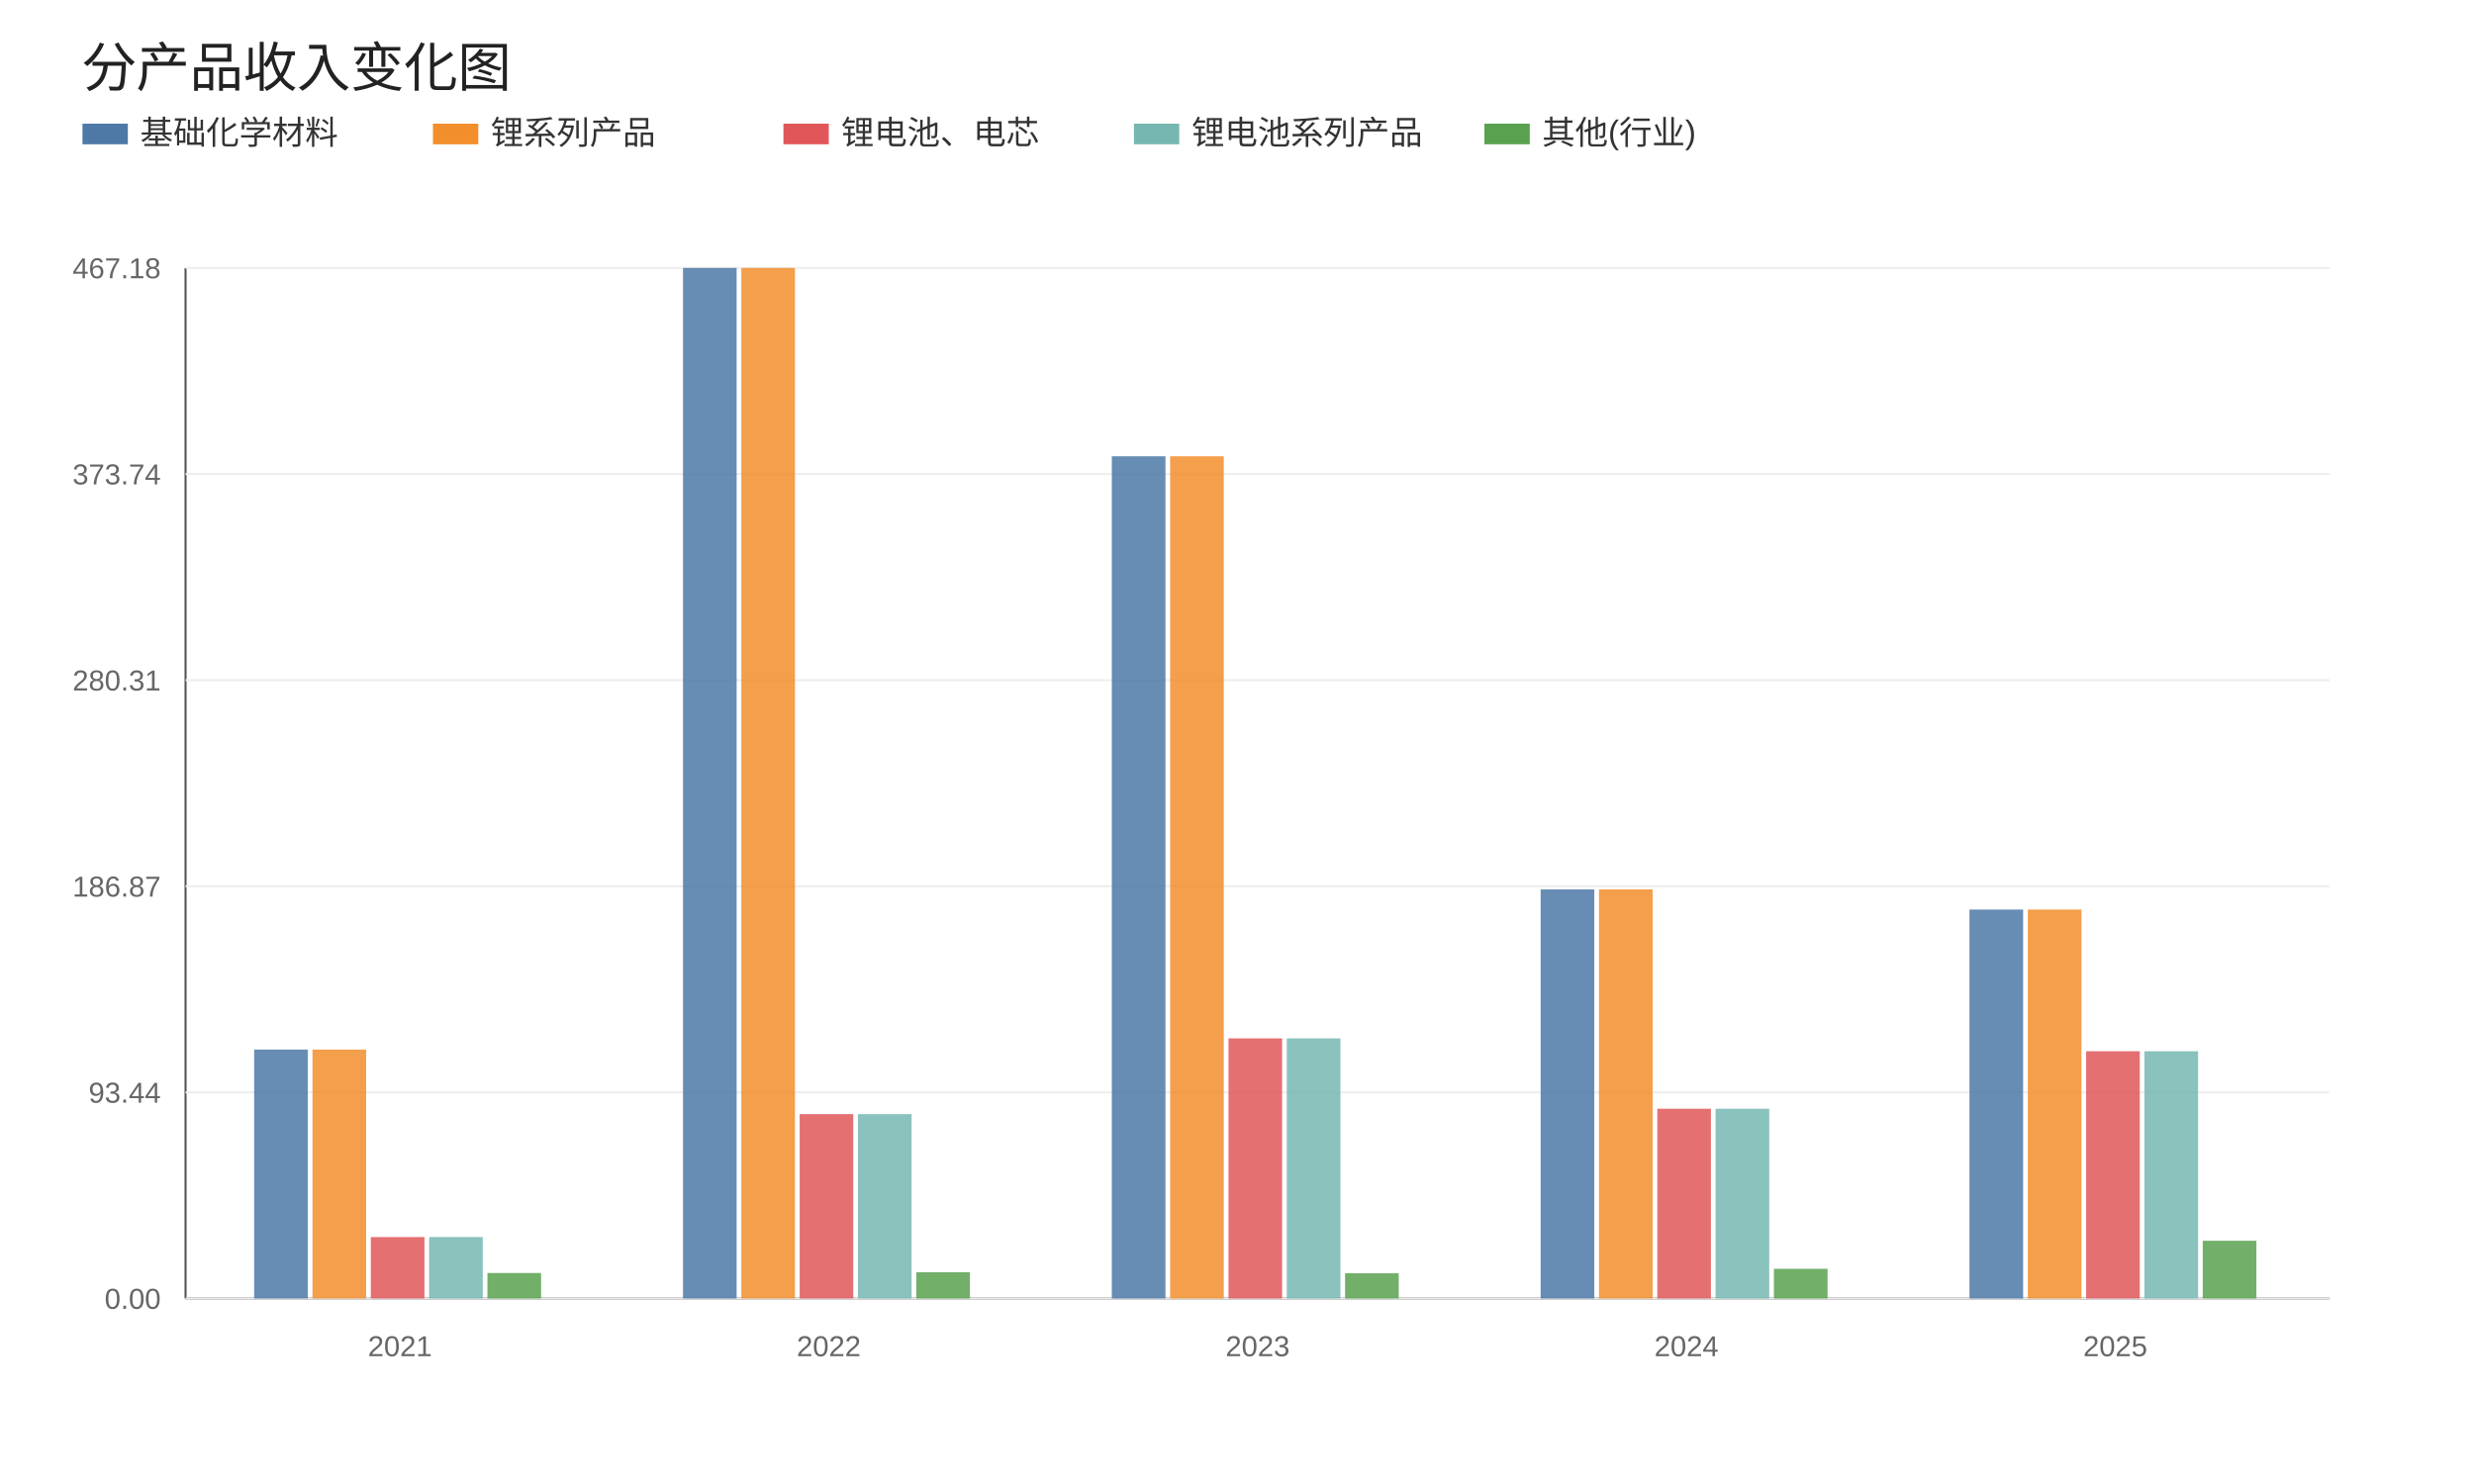
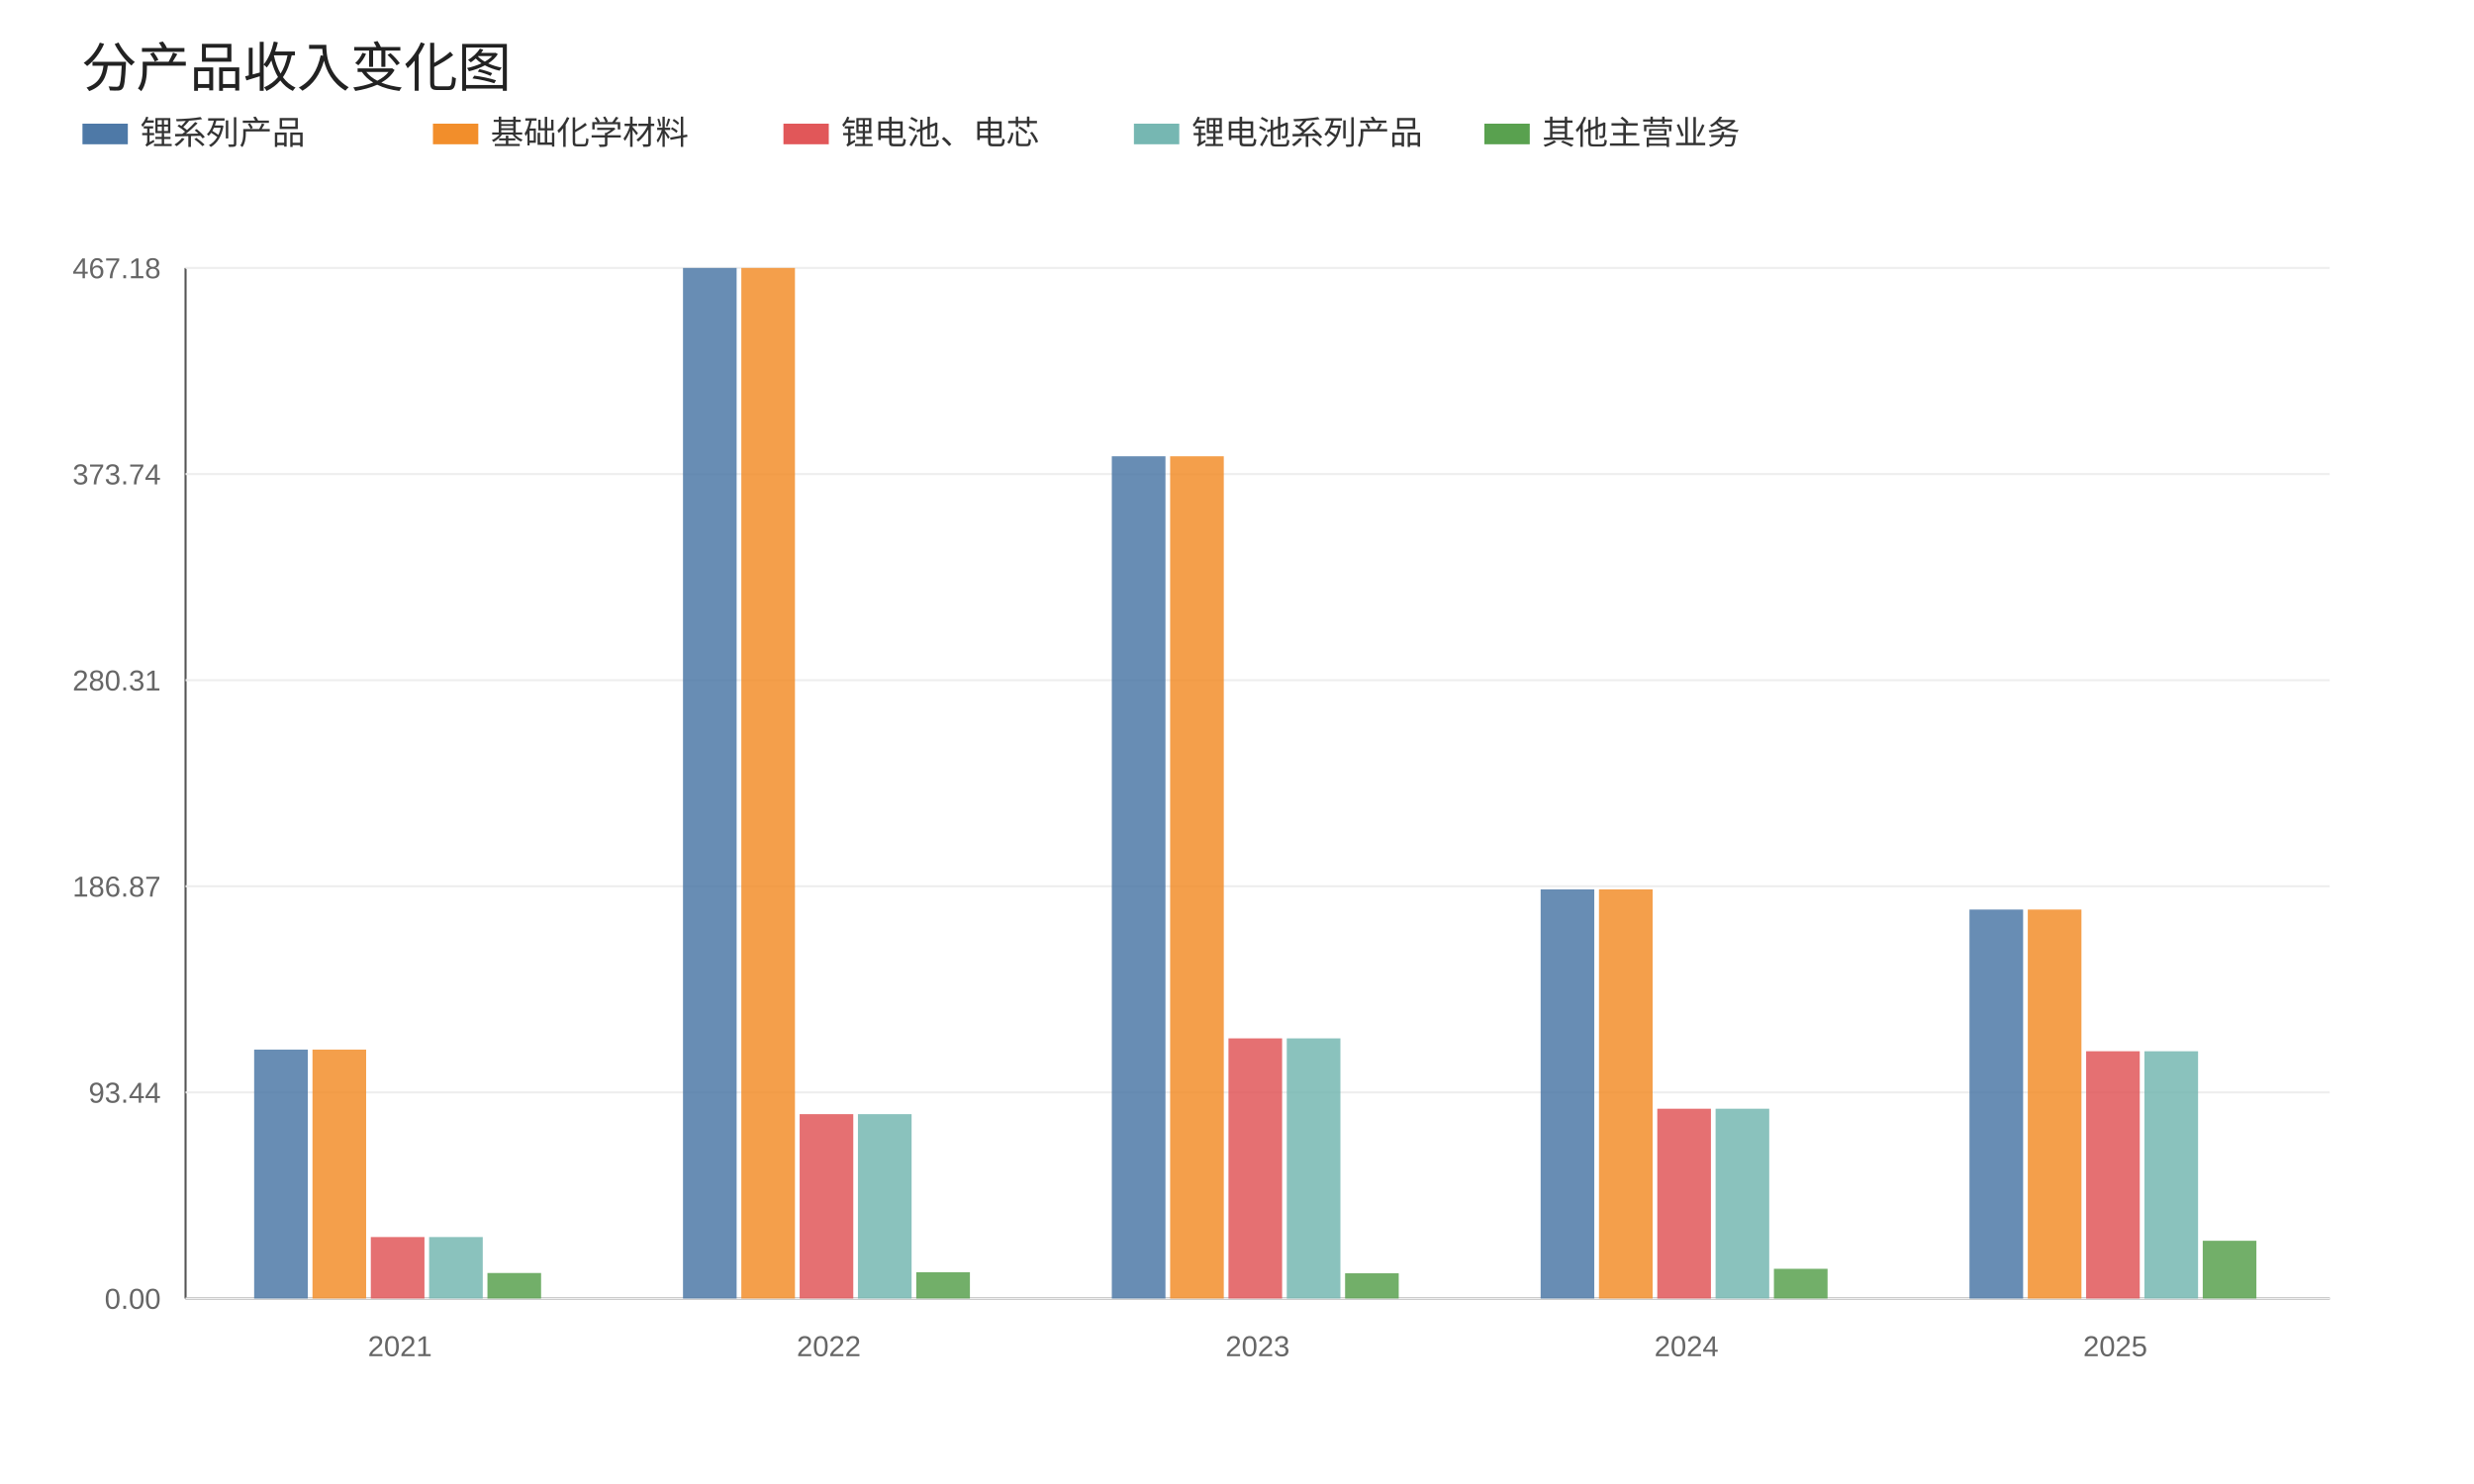
<svg xmlns="http://www.w3.org/2000/svg" width="1200" height="720" viewBox="0 0 1200 720">
  <rect x="0" y="0" width="100%" height="100%" fill="#ffffff" />
  <text x="40" y="42" font-size="26" font-family="Arial, PingFang SC, Microsoft YaHei, sans-serif" fill="#222">分产品收入变化图</text>
  <rect x="40" y="60" width="22" height="10" fill="#4E79A7" />
-   <text x="68" y="70" font-size="16" font-family="Arial, PingFang SC, Microsoft YaHei, sans-serif" fill="#333">基础化学材料</text>
+   <text x="68" y="70" font-size="16" font-family="Arial, PingFang SC, Microsoft YaHei, sans-serif" fill="#333">锂系列产品</text>
  <rect x="210" y="60" width="22" height="10" fill="#F28E2B" />
-   <text x="238" y="70" font-size="16" font-family="Arial, PingFang SC, Microsoft YaHei, sans-serif" fill="#333">锂系列产品</text>
+   <text x="238" y="70" font-size="16" font-family="Arial, PingFang SC, Microsoft YaHei, sans-serif" fill="#333">基础化学材料</text>
  <rect x="380" y="60" width="22" height="10" fill="#E15759" />
  <text x="408" y="70" font-size="16" font-family="Arial, PingFang SC, Microsoft YaHei, sans-serif" fill="#333">锂电池、电芯</text>
  <rect x="550" y="60" width="22" height="10" fill="#76B7B2" />
  <text x="578" y="70" font-size="16" font-family="Arial, PingFang SC, Microsoft YaHei, sans-serif" fill="#333">锂电池系列产品</text>
  <rect x="720" y="60" width="22" height="10" fill="#59A14F" />
-   <text x="748" y="70" font-size="16" font-family="Arial, PingFang SC, Microsoft YaHei, sans-serif" fill="#333">其他(行业)</text>
+   <text x="748" y="70" font-size="16" font-family="Arial, PingFang SC, Microsoft YaHei, sans-serif" fill="#333">其他主营业务</text>
  <line x1="90" y1="130" x2="90" y2="630" stroke="#555" stroke-width="1" />
  <line x1="90" y1="630.0" x2="1130" y2="630.0" stroke="#555" stroke-width="1" />
  <line x1="90" y1="630.0" x2="1130" y2="630.0" stroke="#eee" stroke-width="1" />
  <text x="78" y="635.0" text-anchor="end" font-size="14" font-family="Arial, PingFang SC, Microsoft YaHei, sans-serif" fill="#666">0.00</text>
  <line x1="90" y1="530.0" x2="1130" y2="530.0" stroke="#eee" stroke-width="1" />
  <text x="78" y="535.0" text-anchor="end" font-size="14" font-family="Arial, PingFang SC, Microsoft YaHei, sans-serif" fill="#666">93.44</text>
  <line x1="90" y1="430.0" x2="1130" y2="430.0" stroke="#eee" stroke-width="1" />
  <text x="78" y="435.0" text-anchor="end" font-size="14" font-family="Arial, PingFang SC, Microsoft YaHei, sans-serif" fill="#666">186.87</text>
  <line x1="90" y1="330.0" x2="1130" y2="330.0" stroke="#eee" stroke-width="1" />
  <text x="78" y="335.0" text-anchor="end" font-size="14" font-family="Arial, PingFang SC, Microsoft YaHei, sans-serif" fill="#666">280.31</text>
  <line x1="90" y1="230" x2="1130" y2="230" stroke="#eee" stroke-width="1" />
  <text x="78" y="235" text-anchor="end" font-size="14" font-family="Arial, PingFang SC, Microsoft YaHei, sans-serif" fill="#666">373.74</text>
  <line x1="90" y1="130.0" x2="1130" y2="130.0" stroke="#eee" stroke-width="1" />
  <text x="78" y="135.0" text-anchor="end" font-size="14" font-family="Arial, PingFang SC, Microsoft YaHei, sans-serif" fill="#666">467.18</text>
  <text x="194.0" y="658" text-anchor="middle" font-size="14" font-family="Arial, PingFang SC, Microsoft YaHei, sans-serif" fill="#666">2021</text>
  <text x="402.0" y="658" text-anchor="middle" font-size="14" font-family="Arial, PingFang SC, Microsoft YaHei, sans-serif" fill="#666">2022</text>
  <text x="610.0" y="658" text-anchor="middle" font-size="14" font-family="Arial, PingFang SC, Microsoft YaHei, sans-serif" fill="#666">2023</text>
  <text x="818.0" y="658" text-anchor="middle" font-size="14" font-family="Arial, PingFang SC, Microsoft YaHei, sans-serif" fill="#666">2024</text>
  <text x="1026.0" y="658" text-anchor="middle" font-size="14" font-family="Arial, PingFang SC, Microsoft YaHei, sans-serif" fill="#666">2025</text>
  <rect x="123.28" y="509.23" width="26.02" height="120.77" fill="#4E79A7" opacity="0.85" />
  <rect x="331.28" y="130.00" width="26.02" height="500.00" fill="#4E79A7" opacity="0.85" />
  <rect x="539.28" y="221.37" width="26.02" height="408.63" fill="#4E79A7" opacity="0.85" />
  <rect x="747.28" y="431.52" width="26.02" height="198.48" fill="#4E79A7" opacity="0.85" />
  <rect x="955.28" y="441.29" width="26.02" height="188.71" fill="#4E79A7" opacity="0.85" />
  <rect x="151.57" y="509.23" width="26.02" height="120.77" fill="#F28E2B" opacity="0.85" />
  <rect x="359.57" y="130.00" width="26.02" height="500.00" fill="#F28E2B" opacity="0.85" />
  <rect x="567.57" y="221.37" width="26.02" height="408.63" fill="#F28E2B" opacity="0.85" />
  <rect x="775.57" y="431.52" width="26.02" height="198.48" fill="#F28E2B" opacity="0.85" />
  <rect x="983.57" y="441.29" width="26.02" height="188.71" fill="#F28E2B" opacity="0.85" />
  <rect x="179.86" y="600.18" width="26.02" height="29.82" fill="#E15759" opacity="0.85" />
  <rect x="387.86" y="540.55" width="26.02" height="89.45" fill="#E15759" opacity="0.85" />
  <rect x="595.86" y="503.79" width="26.02" height="126.21" fill="#E15759" opacity="0.85" />
  <rect x="803.86" y="537.92" width="26.02" height="92.08" fill="#E15759" opacity="0.85" />
  <rect x="1011.86" y="510.04" width="26.02" height="119.96" fill="#E15759" opacity="0.85" />
  <rect x="208.14" y="600.18" width="26.02" height="29.82" fill="#76B7B2" opacity="0.85" />
  <rect x="416.14" y="540.55" width="26.02" height="89.45" fill="#76B7B2" opacity="0.85" />
  <rect x="624.14" y="503.79" width="26.02" height="126.21" fill="#76B7B2" opacity="0.85" />
  <rect x="832.14" y="537.92" width="26.02" height="92.08" fill="#76B7B2" opacity="0.85" />
  <rect x="1040.14" y="510.04" width="26.02" height="119.96" fill="#76B7B2" opacity="0.85" />
  <rect x="236.43" y="617.63" width="26.02" height="12.37" fill="#59A14F" opacity="0.85" />
  <rect x="444.43" y="617.26" width="26.02" height="12.74" fill="#59A14F" opacity="0.85" />
  <rect x="652.43" y="617.77" width="26.02" height="12.23" fill="#59A14F" opacity="0.85" />
  <rect x="860.43" y="615.59" width="26.02" height="14.41" fill="#59A14F" opacity="0.85" />
  <rect x="1068.43" y="601.99" width="26.02" height="28.01" fill="#59A14F" opacity="0.85" />
</svg>
